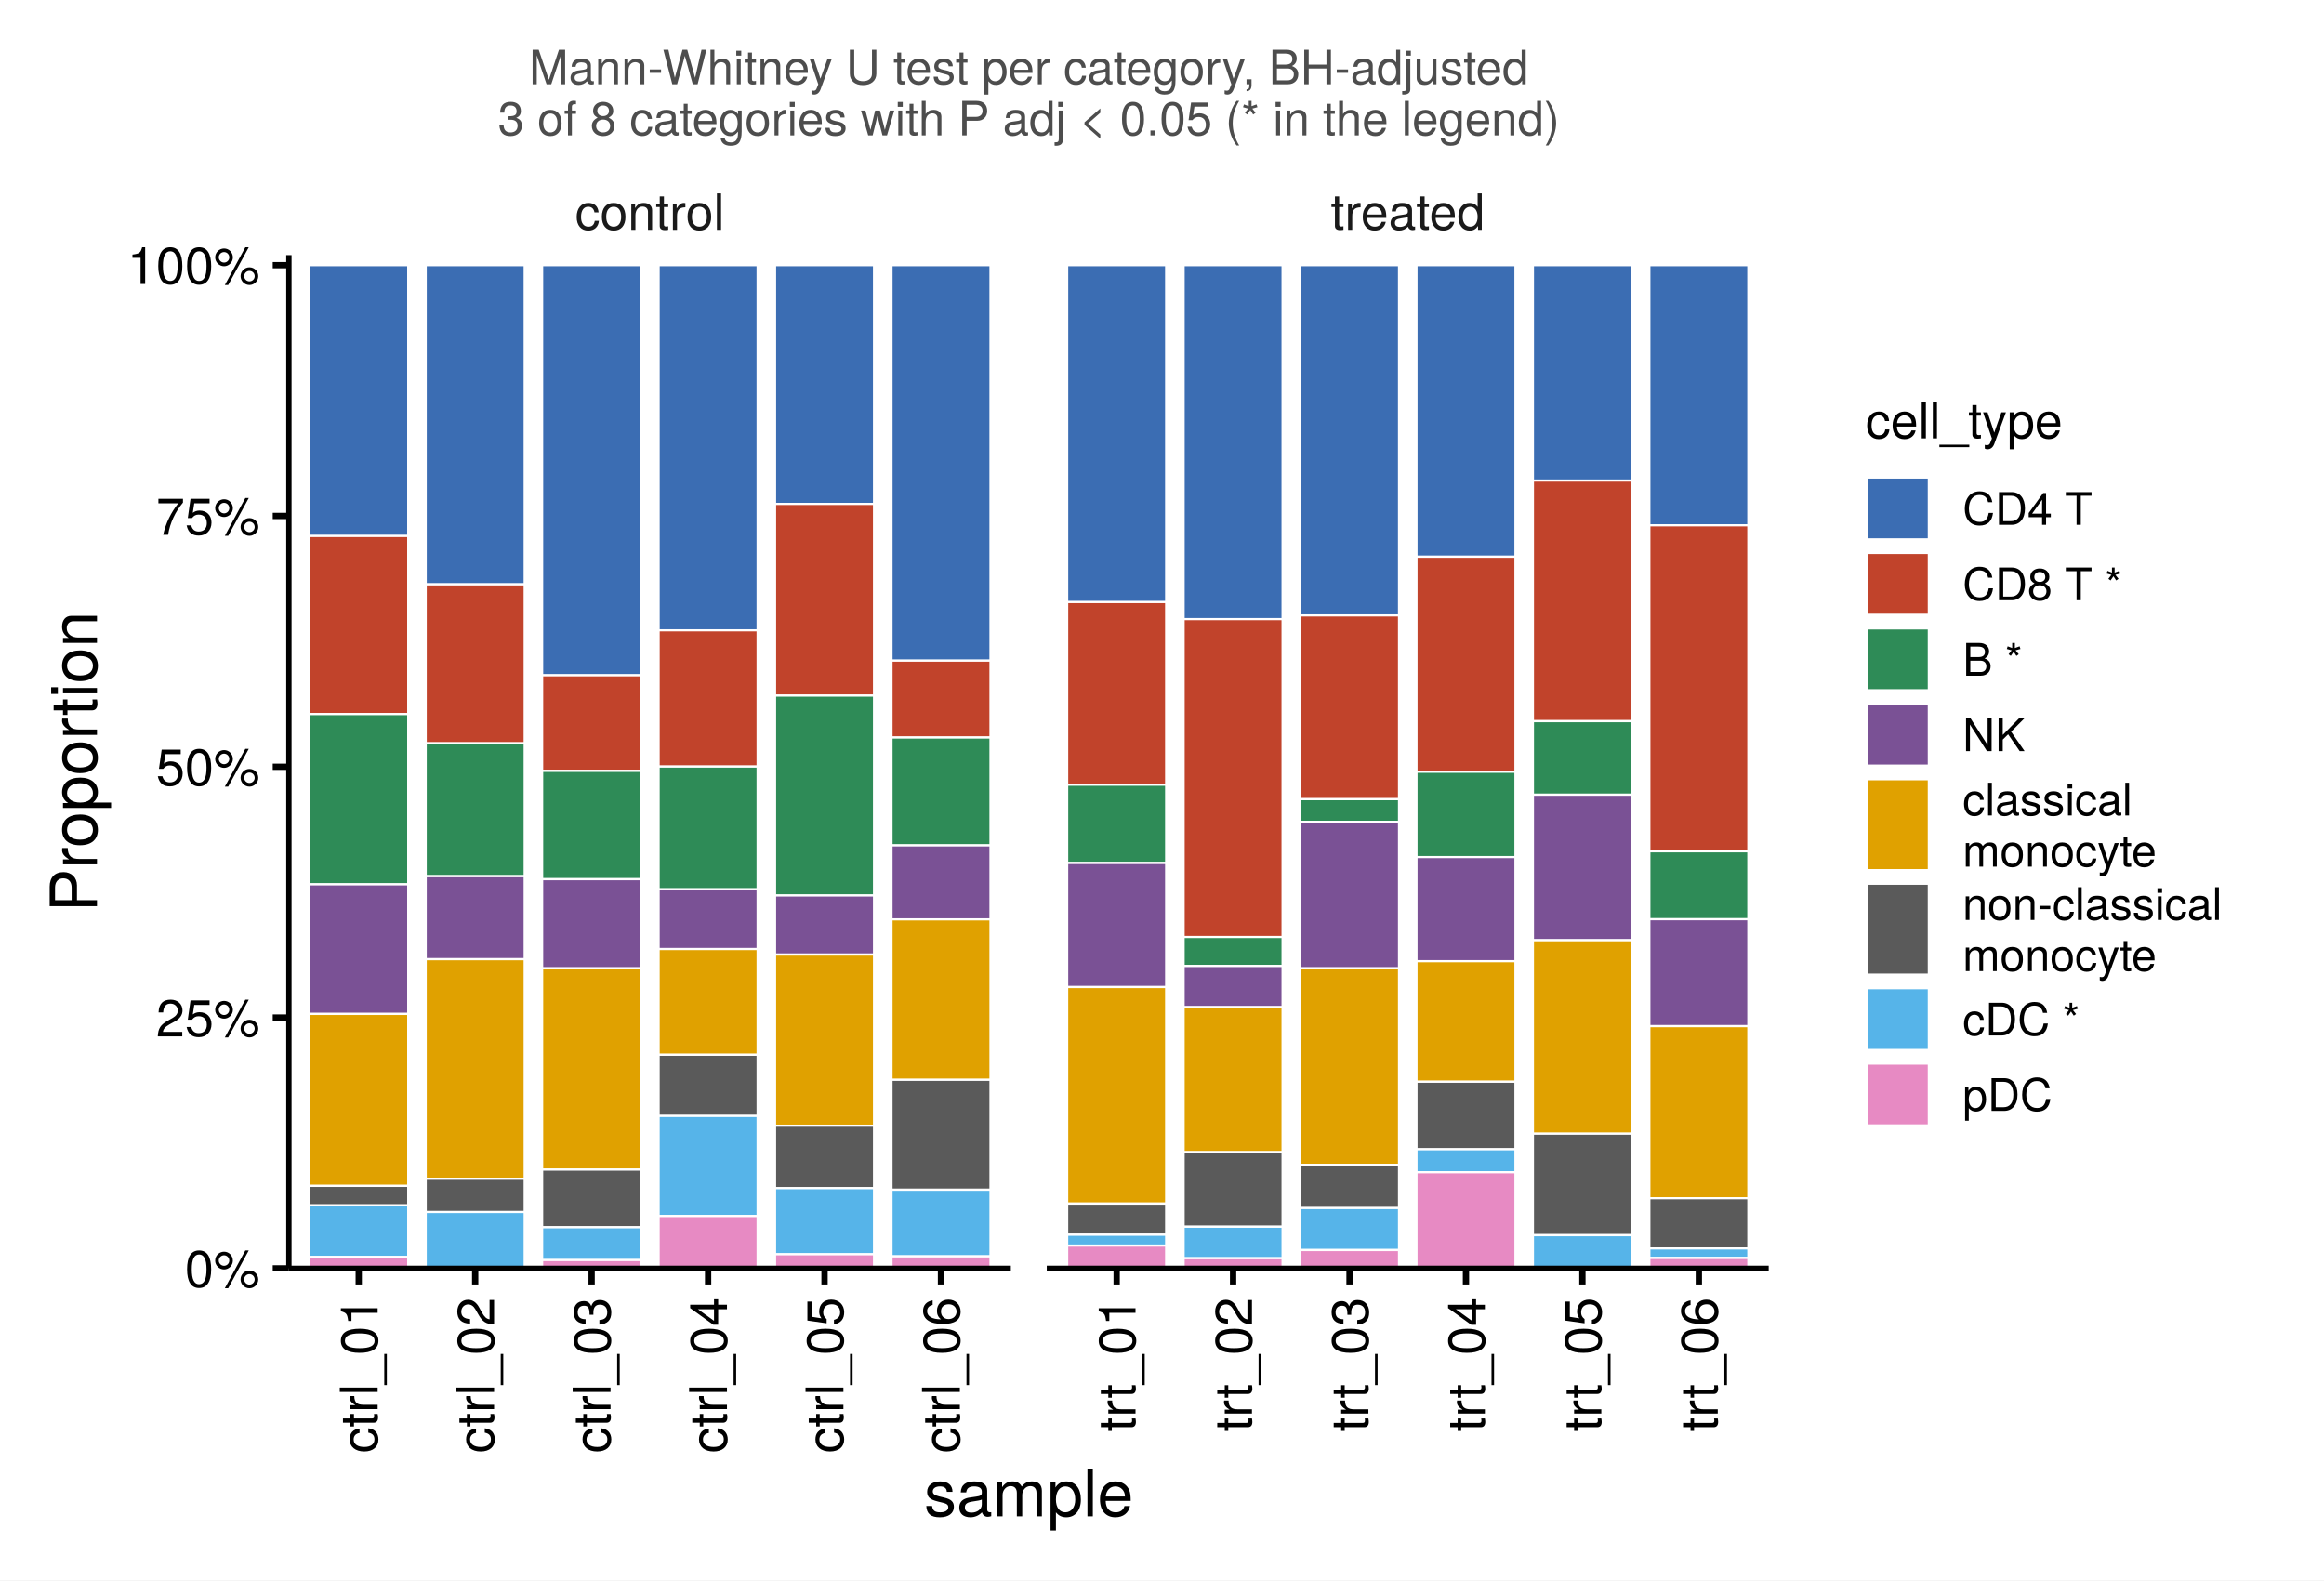
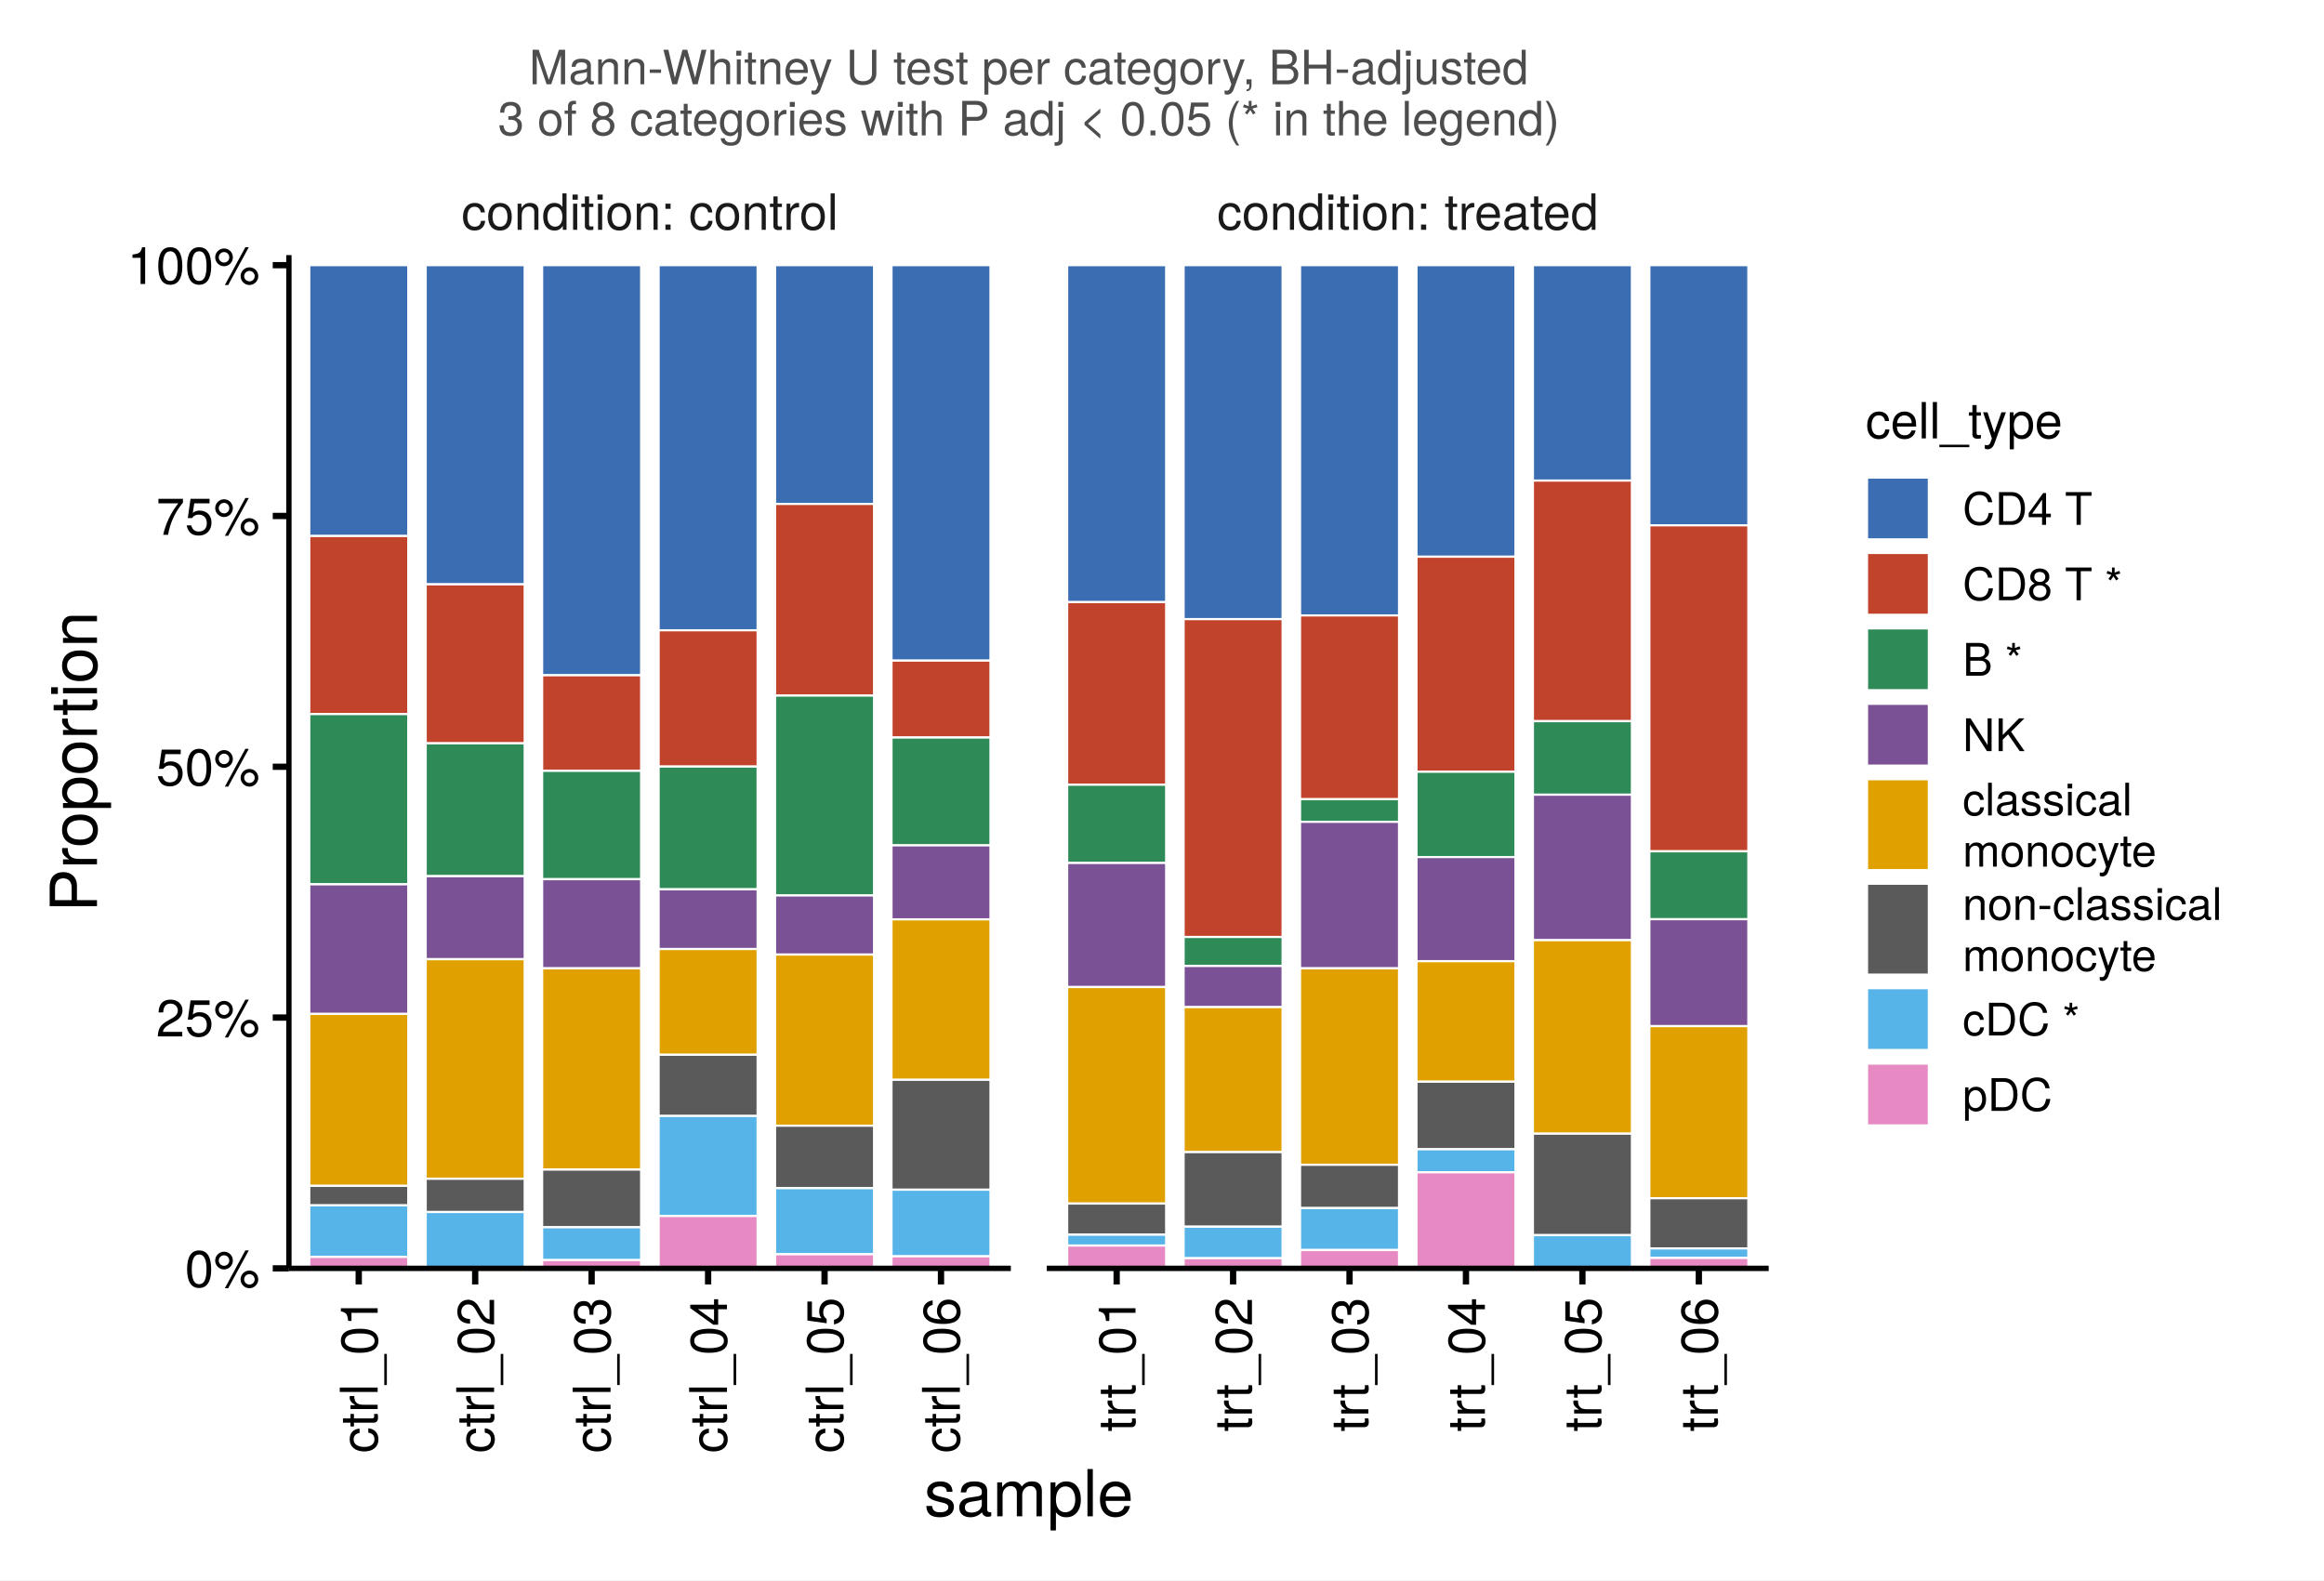
<svg xmlns="http://www.w3.org/2000/svg" class="svglite" width="465.84pt" height="316.80pt" viewBox="0 0 465.84 316.80">
  <defs>
    <style type="text/css">
    .svglite line, .svglite polyline, .svglite polygon, .svglite path, .svglite rect, .svglite circle {
      fill: none;
      stroke: #000000;
      stroke-linecap: round;
      stroke-linejoin: round;
      stroke-miterlimit: 10.00;
    }
    .svglite text {
      white-space: pre;
    }
  </style>
  </defs>
  <rect width="100%" height="100%" style="stroke: none; fill: #FFFFFF;" />
  <defs>
    <clipPath id="cpMC4wMHw0NjUuODR8MC4wMHwzMTYuODA=">
      <rect x="0.00" y="0.00" width="465.84" height="316.80" />
    </clipPath>
  </defs>
  <g clip-path="url(#cpMC4wMHw0NjUuODR8MC4wMHwzMTYuODA=)">
    <rect x="-0" y="-0" width="465.84" height="316.80" style="stroke-width: 1.26; stroke: #FFFFFF; fill: #FFFFFF;" />
  </g>
  <defs>
    <clipPath id="cpNTcuOTF8MjAyLjYyfDUxLjE0fDI1NC4yOA==">
      <rect x="57.91" y="51.14" width="144.71" height="203.13" />
    </clipPath>
  </defs>
  <g clip-path="url(#cpNTcuOTF8MjAyLjYyfDUxLjE0fDI1NC4yOA==)">
    <rect x="57.91" y="51.14" width="144.71" height="203.13" style="stroke-width: 1.26; stroke: none; fill: #FFFFFF;" />
    <rect x="61.99" y="53.16" width="19.84" height="54.30" style="stroke-width: 0.43; stroke: #FFFFFF; stroke-linecap: butt; stroke-linejoin: miter; fill: #3B6DB3;" />
    <rect x="85.33" y="53.16" width="19.84" height="63.99" style="stroke-width: 0.43; stroke: #FFFFFF; stroke-linecap: butt; stroke-linejoin: miter; fill: #3B6DB3;" />
    <rect x="108.67" y="53.16" width="19.84" height="82.22" style="stroke-width: 0.43; stroke: #FFFFFF; stroke-linecap: butt; stroke-linejoin: miter; fill: #3B6DB3;" />
    <rect x="132.02" y="53.16" width="19.84" height="73.21" style="stroke-width: 0.43; stroke: #FFFFFF; stroke-linecap: butt; stroke-linejoin: miter; fill: #3B6DB3;" />
    <rect x="155.36" y="53.16" width="19.84" height="47.87" style="stroke-width: 0.43; stroke: #FFFFFF; stroke-linecap: butt; stroke-linejoin: miter; fill: #3B6DB3;" />
    <rect x="178.70" y="53.16" width="19.84" height="79.29" style="stroke-width: 0.43; stroke: #FFFFFF; stroke-linecap: butt; stroke-linejoin: miter; fill: #3B6DB3;" />
    <rect x="61.99" y="107.46" width="19.84" height="35.70" style="stroke-width: 0.43; stroke: #FFFFFF; stroke-linecap: butt; stroke-linejoin: miter; fill: #C1432B;" />
    <rect x="85.33" y="117.15" width="19.84" height="31.87" style="stroke-width: 0.43; stroke: #FFFFFF; stroke-linecap: butt; stroke-linejoin: miter; fill: #C1432B;" />
    <rect x="108.67" y="135.38" width="19.84" height="19.17" style="stroke-width: 0.43; stroke: #FFFFFF; stroke-linecap: butt; stroke-linejoin: miter; fill: #C1432B;" />
    <rect x="132.02" y="126.36" width="19.84" height="27.32" style="stroke-width: 0.43; stroke: #FFFFFF; stroke-linecap: butt; stroke-linejoin: miter; fill: #C1432B;" />
    <rect x="155.36" y="101.03" width="19.84" height="38.42" style="stroke-width: 0.43; stroke: #FFFFFF; stroke-linecap: butt; stroke-linejoin: miter; fill: #C1432B;" />
    <rect x="178.70" y="132.44" width="19.84" height="15.41" style="stroke-width: 0.43; stroke: #FFFFFF; stroke-linecap: butt; stroke-linejoin: miter; fill: #C1432B;" />
    <rect x="61.99" y="143.16" width="19.84" height="34.13" style="stroke-width: 0.43; stroke: #FFFFFF; stroke-linecap: butt; stroke-linejoin: miter; fill: #2E8B57;" />
    <rect x="85.33" y="149.02" width="19.84" height="26.63" style="stroke-width: 0.43; stroke: #FFFFFF; stroke-linecap: butt; stroke-linejoin: miter; fill: #2E8B57;" />
    <rect x="108.67" y="154.54" width="19.84" height="21.72" style="stroke-width: 0.43; stroke: #FFFFFF; stroke-linecap: butt; stroke-linejoin: miter; fill: #2E8B57;" />
    <rect x="132.02" y="153.68" width="19.84" height="24.61" style="stroke-width: 0.43; stroke: #FFFFFF; stroke-linecap: butt; stroke-linejoin: miter; fill: #2E8B57;" />
    <rect x="155.36" y="139.45" width="19.84" height="40.08" style="stroke-width: 0.43; stroke: #FFFFFF; stroke-linecap: butt; stroke-linejoin: miter; fill: #2E8B57;" />
    <rect x="178.70" y="147.86" width="19.84" height="21.62" style="stroke-width: 0.43; stroke: #FFFFFF; stroke-linecap: butt; stroke-linejoin: miter; fill: #2E8B57;" />
    <rect x="61.99" y="177.29" width="19.84" height="25.98" style="stroke-width: 0.43; stroke: #FFFFFF; stroke-linecap: butt; stroke-linejoin: miter; fill: #7A5195;" />
    <rect x="85.33" y="175.66" width="19.84" height="16.64" style="stroke-width: 0.43; stroke: #FFFFFF; stroke-linecap: butt; stroke-linejoin: miter; fill: #7A5195;" />
    <rect x="108.67" y="176.26" width="19.84" height="17.87" style="stroke-width: 0.43; stroke: #FFFFFF; stroke-linecap: butt; stroke-linejoin: miter; fill: #7A5195;" />
    <rect x="132.02" y="178.29" width="19.84" height="11.97" style="stroke-width: 0.43; stroke: #FFFFFF; stroke-linecap: butt; stroke-linejoin: miter; fill: #7A5195;" />
    <rect x="155.36" y="179.52" width="19.84" height="11.85" style="stroke-width: 0.43; stroke: #FFFFFF; stroke-linecap: butt; stroke-linejoin: miter; fill: #7A5195;" />
    <rect x="178.70" y="169.48" width="19.84" height="14.83" style="stroke-width: 0.43; stroke: #FFFFFF; stroke-linecap: butt; stroke-linejoin: miter; fill: #7A5195;" />
    <rect x="61.99" y="203.27" width="19.84" height="34.47" style="stroke-width: 0.43; stroke: #FFFFFF; stroke-linecap: butt; stroke-linejoin: miter; fill: #E0A100;" />
    <rect x="85.33" y="192.30" width="19.84" height="44.02" style="stroke-width: 0.43; stroke: #FFFFFF; stroke-linecap: butt; stroke-linejoin: miter; fill: #E0A100;" />
    <rect x="108.67" y="194.13" width="19.84" height="40.35" style="stroke-width: 0.43; stroke: #FFFFFF; stroke-linecap: butt; stroke-linejoin: miter; fill: #E0A100;" />
    <rect x="132.02" y="190.26" width="19.84" height="21.20" style="stroke-width: 0.43; stroke: #FFFFFF; stroke-linecap: butt; stroke-linejoin: miter; fill: #E0A100;" />
    <rect x="155.36" y="191.37" width="19.84" height="34.31" style="stroke-width: 0.43; stroke: #FFFFFF; stroke-linecap: butt; stroke-linejoin: miter; fill: #E0A100;" />
    <rect x="178.70" y="184.31" width="19.84" height="32.17" style="stroke-width: 0.43; stroke: #FFFFFF; stroke-linecap: butt; stroke-linejoin: miter; fill: #E0A100;" />
    <rect x="61.99" y="237.74" width="19.84" height="3.91" style="stroke-width: 0.43; stroke: #FFFFFF; stroke-linecap: butt; stroke-linejoin: miter; fill: #5A5A5A;" />
    <rect x="85.33" y="236.32" width="19.84" height="6.66" style="stroke-width: 0.43; stroke: #FFFFFF; stroke-linecap: butt; stroke-linejoin: miter; fill: #5A5A5A;" />
    <rect x="108.67" y="234.48" width="19.84" height="11.55" style="stroke-width: 0.43; stroke: #FFFFFF; stroke-linecap: butt; stroke-linejoin: miter; fill: #5A5A5A;" />
    <rect x="132.02" y="211.46" width="19.84" height="12.27" style="stroke-width: 0.43; stroke: #FFFFFF; stroke-linecap: butt; stroke-linejoin: miter; fill: #5A5A5A;" />
    <rect x="155.36" y="225.68" width="19.84" height="12.52" style="stroke-width: 0.43; stroke: #FFFFFF; stroke-linecap: butt; stroke-linejoin: miter; fill: #5A5A5A;" />
    <rect x="178.70" y="216.48" width="19.84" height="22.03" style="stroke-width: 0.43; stroke: #FFFFFF; stroke-linecap: butt; stroke-linejoin: miter; fill: #5A5A5A;" />
    <rect x="61.99" y="241.65" width="19.84" height="10.34" style="stroke-width: 0.43; stroke: #FFFFFF; stroke-linecap: butt; stroke-linejoin: miter; fill: #56B4E9;" />
    <rect x="85.33" y="242.98" width="19.84" height="11.08" style="stroke-width: 0.43; stroke: #FFFFFF; stroke-linecap: butt; stroke-linejoin: miter; fill: #56B4E9;" />
    <rect x="108.67" y="246.04" width="19.84" height="6.58" style="stroke-width: 0.43; stroke: #FFFFFF; stroke-linecap: butt; stroke-linejoin: miter; fill: #56B4E9;" />
    <rect x="132.02" y="223.73" width="19.84" height="20.05" style="stroke-width: 0.43; stroke: #FFFFFF; stroke-linecap: butt; stroke-linejoin: miter; fill: #56B4E9;" />
    <rect x="155.36" y="238.20" width="19.84" height="13.26" style="stroke-width: 0.43; stroke: #FFFFFF; stroke-linecap: butt; stroke-linejoin: miter; fill: #56B4E9;" />
    <rect x="178.70" y="238.51" width="19.84" height="13.36" style="stroke-width: 0.43; stroke: #FFFFFF; stroke-linecap: butt; stroke-linejoin: miter; fill: #56B4E9;" />
    <rect x="61.99" y="251.99" width="19.84" height="2.29" style="stroke-width: 0.43; stroke: #FFFFFF; stroke-linecap: butt; stroke-linejoin: miter; fill: #E78AC3;" />
    <rect x="85.33" y="254.06" width="19.84" height="0.21" style="stroke-width: 0.43; stroke: #FFFFFF; stroke-linecap: butt; stroke-linejoin: miter; fill: #E78AC3;" />
    <rect x="108.67" y="252.62" width="19.84" height="1.66" style="stroke-width: 0.43; stroke: #FFFFFF; stroke-linecap: butt; stroke-linejoin: miter; fill: #E78AC3;" />
    <rect x="132.02" y="243.79" width="19.84" height="10.49" style="stroke-width: 0.43; stroke: #FFFFFF; stroke-linecap: butt; stroke-linejoin: miter; fill: #E78AC3;" />
    <rect x="155.36" y="251.45" width="19.84" height="2.82" style="stroke-width: 0.43; stroke: #FFFFFF; stroke-linecap: butt; stroke-linejoin: miter; fill: #E78AC3;" />
    <rect x="178.70" y="251.87" width="19.84" height="2.40" style="stroke-width: 0.43; stroke: #FFFFFF; stroke-linecap: butt; stroke-linejoin: miter; fill: #E78AC3;" />
  </g>
  <g clip-path="url(#cpMC4wMHw0NjUuODR8MC4wMHwzMTYuODA=)">
</g>
  <defs>
    <clipPath id="cpMjA5LjgyfDM1NC41M3w1MS4xNHwyNTQuMjg=">
      <rect x="209.82" y="51.14" width="144.71" height="203.13" />
    </clipPath>
  </defs>
  <g clip-path="url(#cpMjA5LjgyfDM1NC41M3w1MS4xNHwyNTQuMjg=)">
    <rect x="209.82" y="51.14" width="144.71" height="203.13" style="stroke-width: 1.26; stroke: none; fill: #FFFFFF;" />
    <rect x="213.91" y="53.16" width="19.84" height="67.56" style="stroke-width: 0.43; stroke: #FFFFFF; stroke-linecap: butt; stroke-linejoin: miter; fill: #3B6DB3;" />
    <rect x="237.25" y="53.16" width="19.84" height="70.96" style="stroke-width: 0.43; stroke: #FFFFFF; stroke-linecap: butt; stroke-linejoin: miter; fill: #3B6DB3;" />
    <rect x="260.59" y="53.16" width="19.84" height="70.22" style="stroke-width: 0.43; stroke: #FFFFFF; stroke-linecap: butt; stroke-linejoin: miter; fill: #3B6DB3;" />
    <rect x="283.93" y="53.16" width="19.84" height="58.45" style="stroke-width: 0.43; stroke: #FFFFFF; stroke-linecap: butt; stroke-linejoin: miter; fill: #3B6DB3;" />
    <rect x="307.27" y="53.16" width="19.84" height="43.19" style="stroke-width: 0.43; stroke: #FFFFFF; stroke-linecap: butt; stroke-linejoin: miter; fill: #3B6DB3;" />
    <rect x="330.61" y="53.16" width="19.84" height="52.17" style="stroke-width: 0.43; stroke: #FFFFFF; stroke-linecap: butt; stroke-linejoin: miter; fill: #3B6DB3;" />
    <rect x="213.91" y="120.71" width="19.84" height="36.61" style="stroke-width: 0.43; stroke: #FFFFFF; stroke-linecap: butt; stroke-linejoin: miter; fill: #C1432B;" />
    <rect x="237.25" y="124.12" width="19.84" height="63.73" style="stroke-width: 0.43; stroke: #FFFFFF; stroke-linecap: butt; stroke-linejoin: miter; fill: #C1432B;" />
    <rect x="260.59" y="123.38" width="19.84" height="36.85" style="stroke-width: 0.43; stroke: #FFFFFF; stroke-linecap: butt; stroke-linejoin: miter; fill: #C1432B;" />
    <rect x="283.93" y="111.61" width="19.84" height="43.11" style="stroke-width: 0.43; stroke: #FFFFFF; stroke-linecap: butt; stroke-linejoin: miter; fill: #C1432B;" />
    <rect x="307.27" y="96.35" width="19.84" height="48.23" style="stroke-width: 0.43; stroke: #FFFFFF; stroke-linecap: butt; stroke-linejoin: miter; fill: #C1432B;" />
    <rect x="330.61" y="105.32" width="19.84" height="65.35" style="stroke-width: 0.43; stroke: #FFFFFF; stroke-linecap: butt; stroke-linejoin: miter; fill: #C1432B;" />
    <rect x="213.91" y="157.32" width="19.84" height="15.68" style="stroke-width: 0.43; stroke: #FFFFFF; stroke-linecap: butt; stroke-linejoin: miter; fill: #2E8B57;" />
    <rect x="237.25" y="187.84" width="19.84" height="5.81" style="stroke-width: 0.43; stroke: #FFFFFF; stroke-linecap: butt; stroke-linejoin: miter; fill: #2E8B57;" />
    <rect x="260.59" y="160.22" width="19.84" height="4.54" style="stroke-width: 0.43; stroke: #FFFFFF; stroke-linecap: butt; stroke-linejoin: miter; fill: #2E8B57;" />
    <rect x="283.93" y="154.72" width="19.84" height="17.11" style="stroke-width: 0.43; stroke: #FFFFFF; stroke-linecap: butt; stroke-linejoin: miter; fill: #2E8B57;" />
    <rect x="307.27" y="144.58" width="19.84" height="14.74" style="stroke-width: 0.43; stroke: #FFFFFF; stroke-linecap: butt; stroke-linejoin: miter; fill: #2E8B57;" />
    <rect x="330.61" y="170.67" width="19.84" height="13.62" style="stroke-width: 0.43; stroke: #FFFFFF; stroke-linecap: butt; stroke-linejoin: miter; fill: #2E8B57;" />
    <rect x="213.91" y="173.01" width="19.84" height="24.87" style="stroke-width: 0.43; stroke: #FFFFFF; stroke-linecap: butt; stroke-linejoin: miter; fill: #7A5195;" />
    <rect x="237.25" y="193.66" width="19.84" height="8.25" style="stroke-width: 0.43; stroke: #FFFFFF; stroke-linecap: butt; stroke-linejoin: miter; fill: #7A5195;" />
    <rect x="260.59" y="164.76" width="19.84" height="29.37" style="stroke-width: 0.43; stroke: #FFFFFF; stroke-linecap: butt; stroke-linejoin: miter; fill: #7A5195;" />
    <rect x="283.93" y="171.82" width="19.84" height="20.87" style="stroke-width: 0.43; stroke: #FFFFFF; stroke-linecap: butt; stroke-linejoin: miter; fill: #7A5195;" />
    <rect x="307.27" y="159.32" width="19.84" height="29.17" style="stroke-width: 0.43; stroke: #FFFFFF; stroke-linecap: butt; stroke-linejoin: miter; fill: #7A5195;" />
    <rect x="330.61" y="184.28" width="19.84" height="21.44" style="stroke-width: 0.43; stroke: #FFFFFF; stroke-linecap: butt; stroke-linejoin: miter; fill: #7A5195;" />
    <rect x="213.91" y="197.88" width="19.84" height="43.41" style="stroke-width: 0.43; stroke: #FFFFFF; stroke-linecap: butt; stroke-linejoin: miter; fill: #E0A100;" />
    <rect x="237.25" y="201.91" width="19.84" height="29.07" style="stroke-width: 0.43; stroke: #FFFFFF; stroke-linecap: butt; stroke-linejoin: miter; fill: #E0A100;" />
    <rect x="260.59" y="194.13" width="19.84" height="39.38" style="stroke-width: 0.43; stroke: #FFFFFF; stroke-linecap: butt; stroke-linejoin: miter; fill: #E0A100;" />
    <rect x="283.93" y="192.70" width="19.84" height="24.16" style="stroke-width: 0.43; stroke: #FFFFFF; stroke-linecap: butt; stroke-linejoin: miter; fill: #E0A100;" />
    <rect x="307.27" y="188.49" width="19.84" height="38.80" style="stroke-width: 0.43; stroke: #FFFFFF; stroke-linecap: butt; stroke-linejoin: miter; fill: #E0A100;" />
    <rect x="330.61" y="205.72" width="19.84" height="34.50" style="stroke-width: 0.43; stroke: #FFFFFF; stroke-linecap: butt; stroke-linejoin: miter; fill: #E0A100;" />
    <rect x="213.91" y="241.29" width="19.84" height="6.23" style="stroke-width: 0.43; stroke: #FFFFFF; stroke-linecap: butt; stroke-linejoin: miter; fill: #5A5A5A;" />
    <rect x="237.25" y="230.98" width="19.84" height="14.94" style="stroke-width: 0.43; stroke: #FFFFFF; stroke-linecap: butt; stroke-linejoin: miter; fill: #5A5A5A;" />
    <rect x="260.59" y="233.52" width="19.84" height="8.68" style="stroke-width: 0.43; stroke: #FFFFFF; stroke-linecap: butt; stroke-linejoin: miter; fill: #5A5A5A;" />
    <rect x="283.93" y="216.86" width="19.84" height="13.54" style="stroke-width: 0.43; stroke: #FFFFFF; stroke-linecap: butt; stroke-linejoin: miter; fill: #5A5A5A;" />
    <rect x="307.27" y="227.28" width="19.84" height="20.34" style="stroke-width: 0.43; stroke: #FFFFFF; stroke-linecap: butt; stroke-linejoin: miter; fill: #5A5A5A;" />
    <rect x="330.61" y="240.22" width="19.84" height="10.06" style="stroke-width: 0.43; stroke: #FFFFFF; stroke-linecap: butt; stroke-linejoin: miter; fill: #5A5A5A;" />
    <rect x="213.91" y="247.53" width="19.84" height="2.18" style="stroke-width: 0.43; stroke: #FFFFFF; stroke-linecap: butt; stroke-linejoin: miter; fill: #56B4E9;" />
    <rect x="237.25" y="245.93" width="19.84" height="6.32" style="stroke-width: 0.43; stroke: #FFFFFF; stroke-linecap: butt; stroke-linejoin: miter; fill: #56B4E9;" />
    <rect x="260.59" y="242.19" width="19.84" height="8.41" style="stroke-width: 0.43; stroke: #FFFFFF; stroke-linecap: butt; stroke-linejoin: miter; fill: #56B4E9;" />
    <rect x="283.93" y="230.40" width="19.84" height="4.61" style="stroke-width: 0.43; stroke: #FFFFFF; stroke-linecap: butt; stroke-linejoin: miter; fill: #56B4E9;" />
    <rect x="307.27" y="247.62" width="19.84" height="6.43" style="stroke-width: 0.43; stroke: #FFFFFF; stroke-linecap: butt; stroke-linejoin: miter; fill: #56B4E9;" />
    <rect x="330.61" y="250.28" width="19.84" height="1.91" style="stroke-width: 0.43; stroke: #FFFFFF; stroke-linecap: butt; stroke-linejoin: miter; fill: #56B4E9;" />
    <rect x="213.91" y="249.71" width="19.84" height="4.57" style="stroke-width: 0.43; stroke: #FFFFFF; stroke-linecap: butt; stroke-linejoin: miter; fill: #E78AC3;" />
    <rect x="237.25" y="252.25" width="19.84" height="2.03" style="stroke-width: 0.43; stroke: #FFFFFF; stroke-linecap: butt; stroke-linejoin: miter; fill: #E78AC3;" />
    <rect x="260.59" y="250.60" width="19.84" height="3.67" style="stroke-width: 0.43; stroke: #FFFFFF; stroke-linecap: butt; stroke-linejoin: miter; fill: #E78AC3;" />
    <rect x="283.93" y="235.01" width="19.84" height="19.27" style="stroke-width: 0.43; stroke: #FFFFFF; stroke-linecap: butt; stroke-linejoin: miter; fill: #E78AC3;" />
    <rect x="307.27" y="254.05" width="19.84" height="0.23" style="stroke-width: 0.43; stroke: #FFFFFF; stroke-linecap: butt; stroke-linejoin: miter; fill: #E78AC3;" />
    <rect x="330.61" y="252.20" width="19.84" height="2.08" style="stroke-width: 0.43; stroke: #FFFFFF; stroke-linecap: butt; stroke-linejoin: miter; fill: #E78AC3;" />
  </g>
  <g clip-path="url(#cpMC4wMHw0NjUuODR8MC4wMHwzMTYuODA=)">
</g>
  <defs>
    <clipPath id="cpNTcuOTF8MjAyLjYyfDM1LjcwfDUxLjE0">
      <rect x="57.91" y="35.70" width="144.71" height="15.45" />
    </clipPath>
  </defs>
  <g clip-path="url(#cpNTcuOTF8MjAyLjYyfDM1LjcwfDUxLjE0)">
-     <text x="130.26" y="46.07" text-anchor="middle" style="font-size: 10.00px; font-weight: 0;fill: #1A1A1A; font-family: &quot;TeX Gyre Heros&quot;;" textLength="30.00px" lengthAdjust="spacingAndGlyphs">control</text>
+     <text x="130.26" y="46.07" text-anchor="middle" style="font-size: 10.00px; font-weight: 0;fill: #1A1A1A; font-family: &quot;TeX Gyre Heros&quot;;" textLength="75.56px" lengthAdjust="spacingAndGlyphs">condition: control</text>
  </g>
  <g clip-path="url(#cpMC4wMHw0NjUuODR8MC4wMHwzMTYuODA=)">
</g>
  <defs>
    <clipPath id="cpMjA5LjgyfDM1NC41M3wzNS43MHw1MS4xNA==">
      <rect x="209.82" y="35.70" width="144.71" height="15.45" />
    </clipPath>
  </defs>
  <g clip-path="url(#cpMjA5LjgyfDM1NC41M3wzNS43MHw1MS4xNA==)">
-     <text x="282.18" y="46.07" text-anchor="middle" style="font-size: 10.00px; font-weight: 0;fill: #1A1A1A; font-family: &quot;TeX Gyre Heros&quot;;" textLength="31.13px" lengthAdjust="spacingAndGlyphs">treated</text>
+     <text x="282.18" y="46.07" text-anchor="middle" style="font-size: 10.00px; font-weight: 0;fill: #1A1A1A; font-family: &quot;TeX Gyre Heros&quot;;" textLength="76.69px" lengthAdjust="spacingAndGlyphs">condition: treated</text>
  </g>
  <g clip-path="url(#cpMC4wMHw0NjUuODR8MC4wMHwzMTYuODA=)">
    <polyline points="57.91,254.28 202.62,254.28 " style="stroke-width: 1.07; stroke-linecap: butt;" />
    <polyline points="71.91,257.51 71.91,254.28 " style="stroke-width: 1.26; stroke-linecap: butt;" />
    <polyline points="95.25,257.51 95.25,254.28 " style="stroke-width: 1.26; stroke-linecap: butt;" />
    <polyline points="118.59,257.51 118.59,254.28 " style="stroke-width: 1.26; stroke-linecap: butt;" />
    <polyline points="141.94,257.51 141.94,254.28 " style="stroke-width: 1.26; stroke-linecap: butt;" />
    <polyline points="165.28,257.51 165.28,254.28 " style="stroke-width: 1.26; stroke-linecap: butt;" />
    <polyline points="188.62,257.51 188.62,254.28 " style="stroke-width: 1.26; stroke-linecap: butt;" />
    <text transform="translate(75.70,260.10) rotate(-90)" text-anchor="end" style="font-size: 10.40px; font-weight: 0; font-family: &quot;TeX Gyre Heros&quot;;" textLength="31.18px" lengthAdjust="spacingAndGlyphs">ctrl_01</text>
    <text transform="translate(99.04,260.10) rotate(-90)" text-anchor="end" style="font-size: 10.40px; font-weight: 0; font-family: &quot;TeX Gyre Heros&quot;;" textLength="31.18px" lengthAdjust="spacingAndGlyphs">ctrl_02</text>
    <text transform="translate(122.38,260.10) rotate(-90)" text-anchor="end" style="font-size: 10.40px; font-weight: 0; font-family: &quot;TeX Gyre Heros&quot;;" textLength="31.18px" lengthAdjust="spacingAndGlyphs">ctrl_03</text>
    <text transform="translate(145.72,260.10) rotate(-90)" text-anchor="end" style="font-size: 10.40px; font-weight: 0; font-family: &quot;TeX Gyre Heros&quot;;" textLength="31.18px" lengthAdjust="spacingAndGlyphs">ctrl_04</text>
    <text transform="translate(169.06,260.10) rotate(-90)" text-anchor="end" style="font-size: 10.40px; font-weight: 0; font-family: &quot;TeX Gyre Heros&quot;;" textLength="31.18px" lengthAdjust="spacingAndGlyphs">ctrl_05</text>
    <text transform="translate(192.40,260.10) rotate(-90)" text-anchor="end" style="font-size: 10.40px; font-weight: 0; font-family: &quot;TeX Gyre Heros&quot;;" textLength="31.18px" lengthAdjust="spacingAndGlyphs">ctrl_06</text>
    <polyline points="209.82,254.28 354.53,254.28 " style="stroke-width: 1.07; stroke-linecap: butt;" />
    <polyline points="223.83,257.51 223.83,254.28 " style="stroke-width: 1.26; stroke-linecap: butt;" />
    <polyline points="247.17,257.51 247.17,254.28 " style="stroke-width: 1.26; stroke-linecap: butt;" />
    <polyline points="270.51,257.51 270.51,254.28 " style="stroke-width: 1.26; stroke-linecap: butt;" />
    <polyline points="293.85,257.51 293.85,254.28 " style="stroke-width: 1.26; stroke-linecap: butt;" />
    <polyline points="317.19,257.51 317.19,254.28 " style="stroke-width: 1.26; stroke-linecap: butt;" />
    <polyline points="340.53,257.51 340.53,254.28 " style="stroke-width: 1.26; stroke-linecap: butt;" />
    <text transform="translate(227.61,260.10) rotate(-90)" text-anchor="end" style="font-size: 10.40px; font-weight: 0; font-family: &quot;TeX Gyre Heros&quot;;" textLength="26.56px" lengthAdjust="spacingAndGlyphs">trt_01</text>
    <text transform="translate(250.95,260.10) rotate(-90)" text-anchor="end" style="font-size: 10.40px; font-weight: 0; font-family: &quot;TeX Gyre Heros&quot;;" textLength="26.56px" lengthAdjust="spacingAndGlyphs">trt_02</text>
    <text transform="translate(274.29,260.10) rotate(-90)" text-anchor="end" style="font-size: 10.40px; font-weight: 0; font-family: &quot;TeX Gyre Heros&quot;;" textLength="26.56px" lengthAdjust="spacingAndGlyphs">trt_03</text>
    <text transform="translate(297.64,260.10) rotate(-90)" text-anchor="end" style="font-size: 10.40px; font-weight: 0; font-family: &quot;TeX Gyre Heros&quot;;" textLength="26.56px" lengthAdjust="spacingAndGlyphs">trt_04</text>
    <text transform="translate(320.98,260.10) rotate(-90)" text-anchor="end" style="font-size: 10.40px; font-weight: 0; font-family: &quot;TeX Gyre Heros&quot;;" textLength="26.56px" lengthAdjust="spacingAndGlyphs">trt_05</text>
    <text transform="translate(344.32,260.10) rotate(-90)" text-anchor="end" style="font-size: 10.40px; font-weight: 0; font-family: &quot;TeX Gyre Heros&quot;;" textLength="26.56px" lengthAdjust="spacingAndGlyphs">trt_06</text>
    <polyline points="57.91,254.28 57.91,51.14 " style="stroke-width: 1.07; stroke-linecap: butt;" />
    <text x="52.08" y="258.06" text-anchor="end" style="font-size: 10.40px; font-weight: 0; font-family: &quot;TeX Gyre Heros&quot;;" textLength="15.01px" lengthAdjust="spacingAndGlyphs">0%</text>
    <text x="52.08" y="207.78" text-anchor="end" style="font-size: 10.40px; font-weight: 0; font-family: &quot;TeX Gyre Heros&quot;;" textLength="20.79px" lengthAdjust="spacingAndGlyphs">25%</text>
    <text x="52.08" y="157.50" text-anchor="end" style="font-size: 10.40px; font-weight: 0; font-family: &quot;TeX Gyre Heros&quot;;" textLength="20.79px" lengthAdjust="spacingAndGlyphs">50%</text>
    <text x="52.08" y="107.22" text-anchor="end" style="font-size: 10.40px; font-weight: 0; font-family: &quot;TeX Gyre Heros&quot;;" textLength="20.79px" lengthAdjust="spacingAndGlyphs">75%</text>
    <text x="52.08" y="56.94" text-anchor="end" style="font-size: 10.40px; font-weight: 0; font-family: &quot;TeX Gyre Heros&quot;;" textLength="26.56px" lengthAdjust="spacingAndGlyphs">100%</text>
    <polyline points="54.67,254.28 57.91,254.28 " style="stroke-width: 1.26; stroke-linecap: butt;" />
    <polyline points="54.67,204.00 57.91,204.00 " style="stroke-width: 1.26; stroke-linecap: butt;" />
    <polyline points="54.67,153.72 57.91,153.72 " style="stroke-width: 1.26; stroke-linecap: butt;" />
    <polyline points="54.67,103.44 57.91,103.44 " style="stroke-width: 1.26; stroke-linecap: butt;" />
    <polyline points="54.67,53.16 57.91,53.16 " style="stroke-width: 1.26; stroke-linecap: butt;" />
    <text x="206.22" y="303.99" text-anchor="middle" style="font-size: 13.00px; font-weight: 0; font-family: &quot;TeX Gyre Heros&quot;;" textLength="41.90px" lengthAdjust="spacingAndGlyphs">sample</text>
    <text transform="translate(19.44,152.71) rotate(-90)" text-anchor="middle" style="font-size: 13.00px; font-weight: 0; font-family: &quot;TeX Gyre Heros&quot;;" textLength="59.97px" lengthAdjust="spacingAndGlyphs">Proportion</text>
    <rect x="367.49" y="73.04" width="84.41" height="159.34" style="stroke-width: 1.26; stroke: none; fill: #FFFFFF;" />
    <text x="373.96" y="87.89" style="font-size: 10.00px; font-weight: 0; font-family: &quot;TeX Gyre Heros&quot;;" textLength="39.44px" lengthAdjust="spacingAndGlyphs">cell_type</text>
    <rect x="373.96" y="95.46" width="12.96" height="12.96" style="stroke-width: 1.26; stroke: none; fill: #FFFFFF;" />
    <rect x="374.24" y="95.74" width="12.39" height="12.39" style="stroke-width: 0.43; stroke: #FFFFFF; stroke-linecap: butt; stroke-linejoin: miter; fill: #3B6DB3;" />
    <rect x="373.96" y="110.58" width="12.96" height="12.96" style="stroke-width: 1.26; stroke: none; fill: #FFFFFF;" />
    <rect x="374.24" y="110.86" width="12.39" height="12.39" style="stroke-width: 0.43; stroke: #FFFFFF; stroke-linecap: butt; stroke-linejoin: miter; fill: #C1432B;" />
    <rect x="373.96" y="125.70" width="12.96" height="12.96" style="stroke-width: 1.26; stroke: none; fill: #FFFFFF;" />
    <rect x="374.24" y="125.98" width="12.39" height="12.39" style="stroke-width: 0.43; stroke: #FFFFFF; stroke-linecap: butt; stroke-linejoin: miter; fill: #2E8B57;" />
    <rect x="373.96" y="140.82" width="12.96" height="12.96" style="stroke-width: 1.26; stroke: none; fill: #FFFFFF;" />
    <rect x="374.24" y="141.10" width="12.39" height="12.39" style="stroke-width: 0.43; stroke: #FFFFFF; stroke-linecap: butt; stroke-linejoin: miter; fill: #7A5195;" />
    <rect x="373.96" y="155.94" width="12.96" height="18.78" style="stroke-width: 1.26; stroke: none; fill: #FFFFFF;" />
    <rect x="374.24" y="156.22" width="12.39" height="18.22" style="stroke-width: 0.43; stroke: #FFFFFF; stroke-linecap: butt; stroke-linejoin: miter; fill: #E0A100;" />
    <rect x="373.96" y="176.88" width="12.96" height="18.78" style="stroke-width: 1.26; stroke: none; fill: #FFFFFF;" />
    <rect x="374.24" y="177.17" width="12.39" height="18.22" style="stroke-width: 0.43; stroke: #FFFFFF; stroke-linecap: butt; stroke-linejoin: miter; fill: #5A5A5A;" />
    <rect x="373.96" y="197.83" width="12.96" height="12.96" style="stroke-width: 1.26; stroke: none; fill: #FFFFFF;" />
    <rect x="374.24" y="198.11" width="12.39" height="12.39" style="stroke-width: 0.43; stroke: #FFFFFF; stroke-linecap: butt; stroke-linejoin: miter; fill: #56B4E9;" />
    <rect x="373.96" y="212.95" width="12.96" height="12.96" style="stroke-width: 1.26; stroke: none; fill: #FFFFFF;" />
    <rect x="374.24" y="213.23" width="12.39" height="12.39" style="stroke-width: 0.43; stroke: #FFFFFF; stroke-linecap: butt; stroke-linejoin: miter; fill: #E78AC3;" />
    <text x="393.40" y="105.22" style="font-size: 9.00px; font-weight: 0; font-family: &quot;TeX Gyre Heros&quot;;" textLength="26.01px" lengthAdjust="spacingAndGlyphs">CD4 T</text>
    <text x="393.40" y="120.34" style="font-size: 9.00px; font-weight: 0; font-family: &quot;TeX Gyre Heros&quot;;" textLength="32.02px" lengthAdjust="spacingAndGlyphs">CD8 T *</text>
    <text x="393.40" y="135.46" style="font-size: 9.00px; font-weight: 0; font-family: &quot;TeX Gyre Heros&quot;;" textLength="12.01px" lengthAdjust="spacingAndGlyphs">B *</text>
    <text x="393.40" y="150.58" style="font-size: 9.00px; font-weight: 0; font-family: &quot;TeX Gyre Heros&quot;;" textLength="12.51px" lengthAdjust="spacingAndGlyphs">NK</text>
    <text x="393.40" y="163.48" style="font-size: 9.00px; font-weight: 0; font-family: &quot;TeX Gyre Heros&quot;;" textLength="34.01px" lengthAdjust="spacingAndGlyphs">classical</text>
    <text x="393.40" y="173.74" style="font-size: 9.00px; font-weight: 0; font-family: &quot;TeX Gyre Heros&quot;;" textLength="39.02px" lengthAdjust="spacingAndGlyphs">monocyte</text>
    <text x="393.40" y="184.42" style="font-size: 9.00px; font-weight: 0; font-family: &quot;TeX Gyre Heros&quot;;" textLength="52.02px" lengthAdjust="spacingAndGlyphs">non-classical</text>
    <text x="393.40" y="194.68" style="font-size: 9.00px; font-weight: 0; font-family: &quot;TeX Gyre Heros&quot;;" textLength="39.02px" lengthAdjust="spacingAndGlyphs">monocyte</text>
    <text x="393.40" y="207.59" style="font-size: 9.00px; font-weight: 0; font-family: &quot;TeX Gyre Heros&quot;;" textLength="23.51px" lengthAdjust="spacingAndGlyphs">cDC *</text>
    <text x="393.40" y="222.71" style="font-size: 9.00px; font-weight: 0; font-family: &quot;TeX Gyre Heros&quot;;" textLength="18.01px" lengthAdjust="spacingAndGlyphs">pDC</text>
    <text x="206.22" y="16.89" text-anchor="middle" style="font-size: 9.50px; font-weight: 0;fill: #4D4D4D; font-family: &quot;TeX Gyre Heros&quot;;" textLength="201.76px" lengthAdjust="spacingAndGlyphs">Mann-Whitney U test per category, BH-adjusted</text>
    <text x="206.22" y="27.15" text-anchor="middle" style="font-size: 9.50px; font-weight: 0;fill: #4D4D4D; font-family: &quot;TeX Gyre Heros&quot;;" textLength="213.16px" lengthAdjust="spacingAndGlyphs">3 of 8 categories with P adj &lt; 0.05 (* in the legend)</text>
  </g>
</svg>
